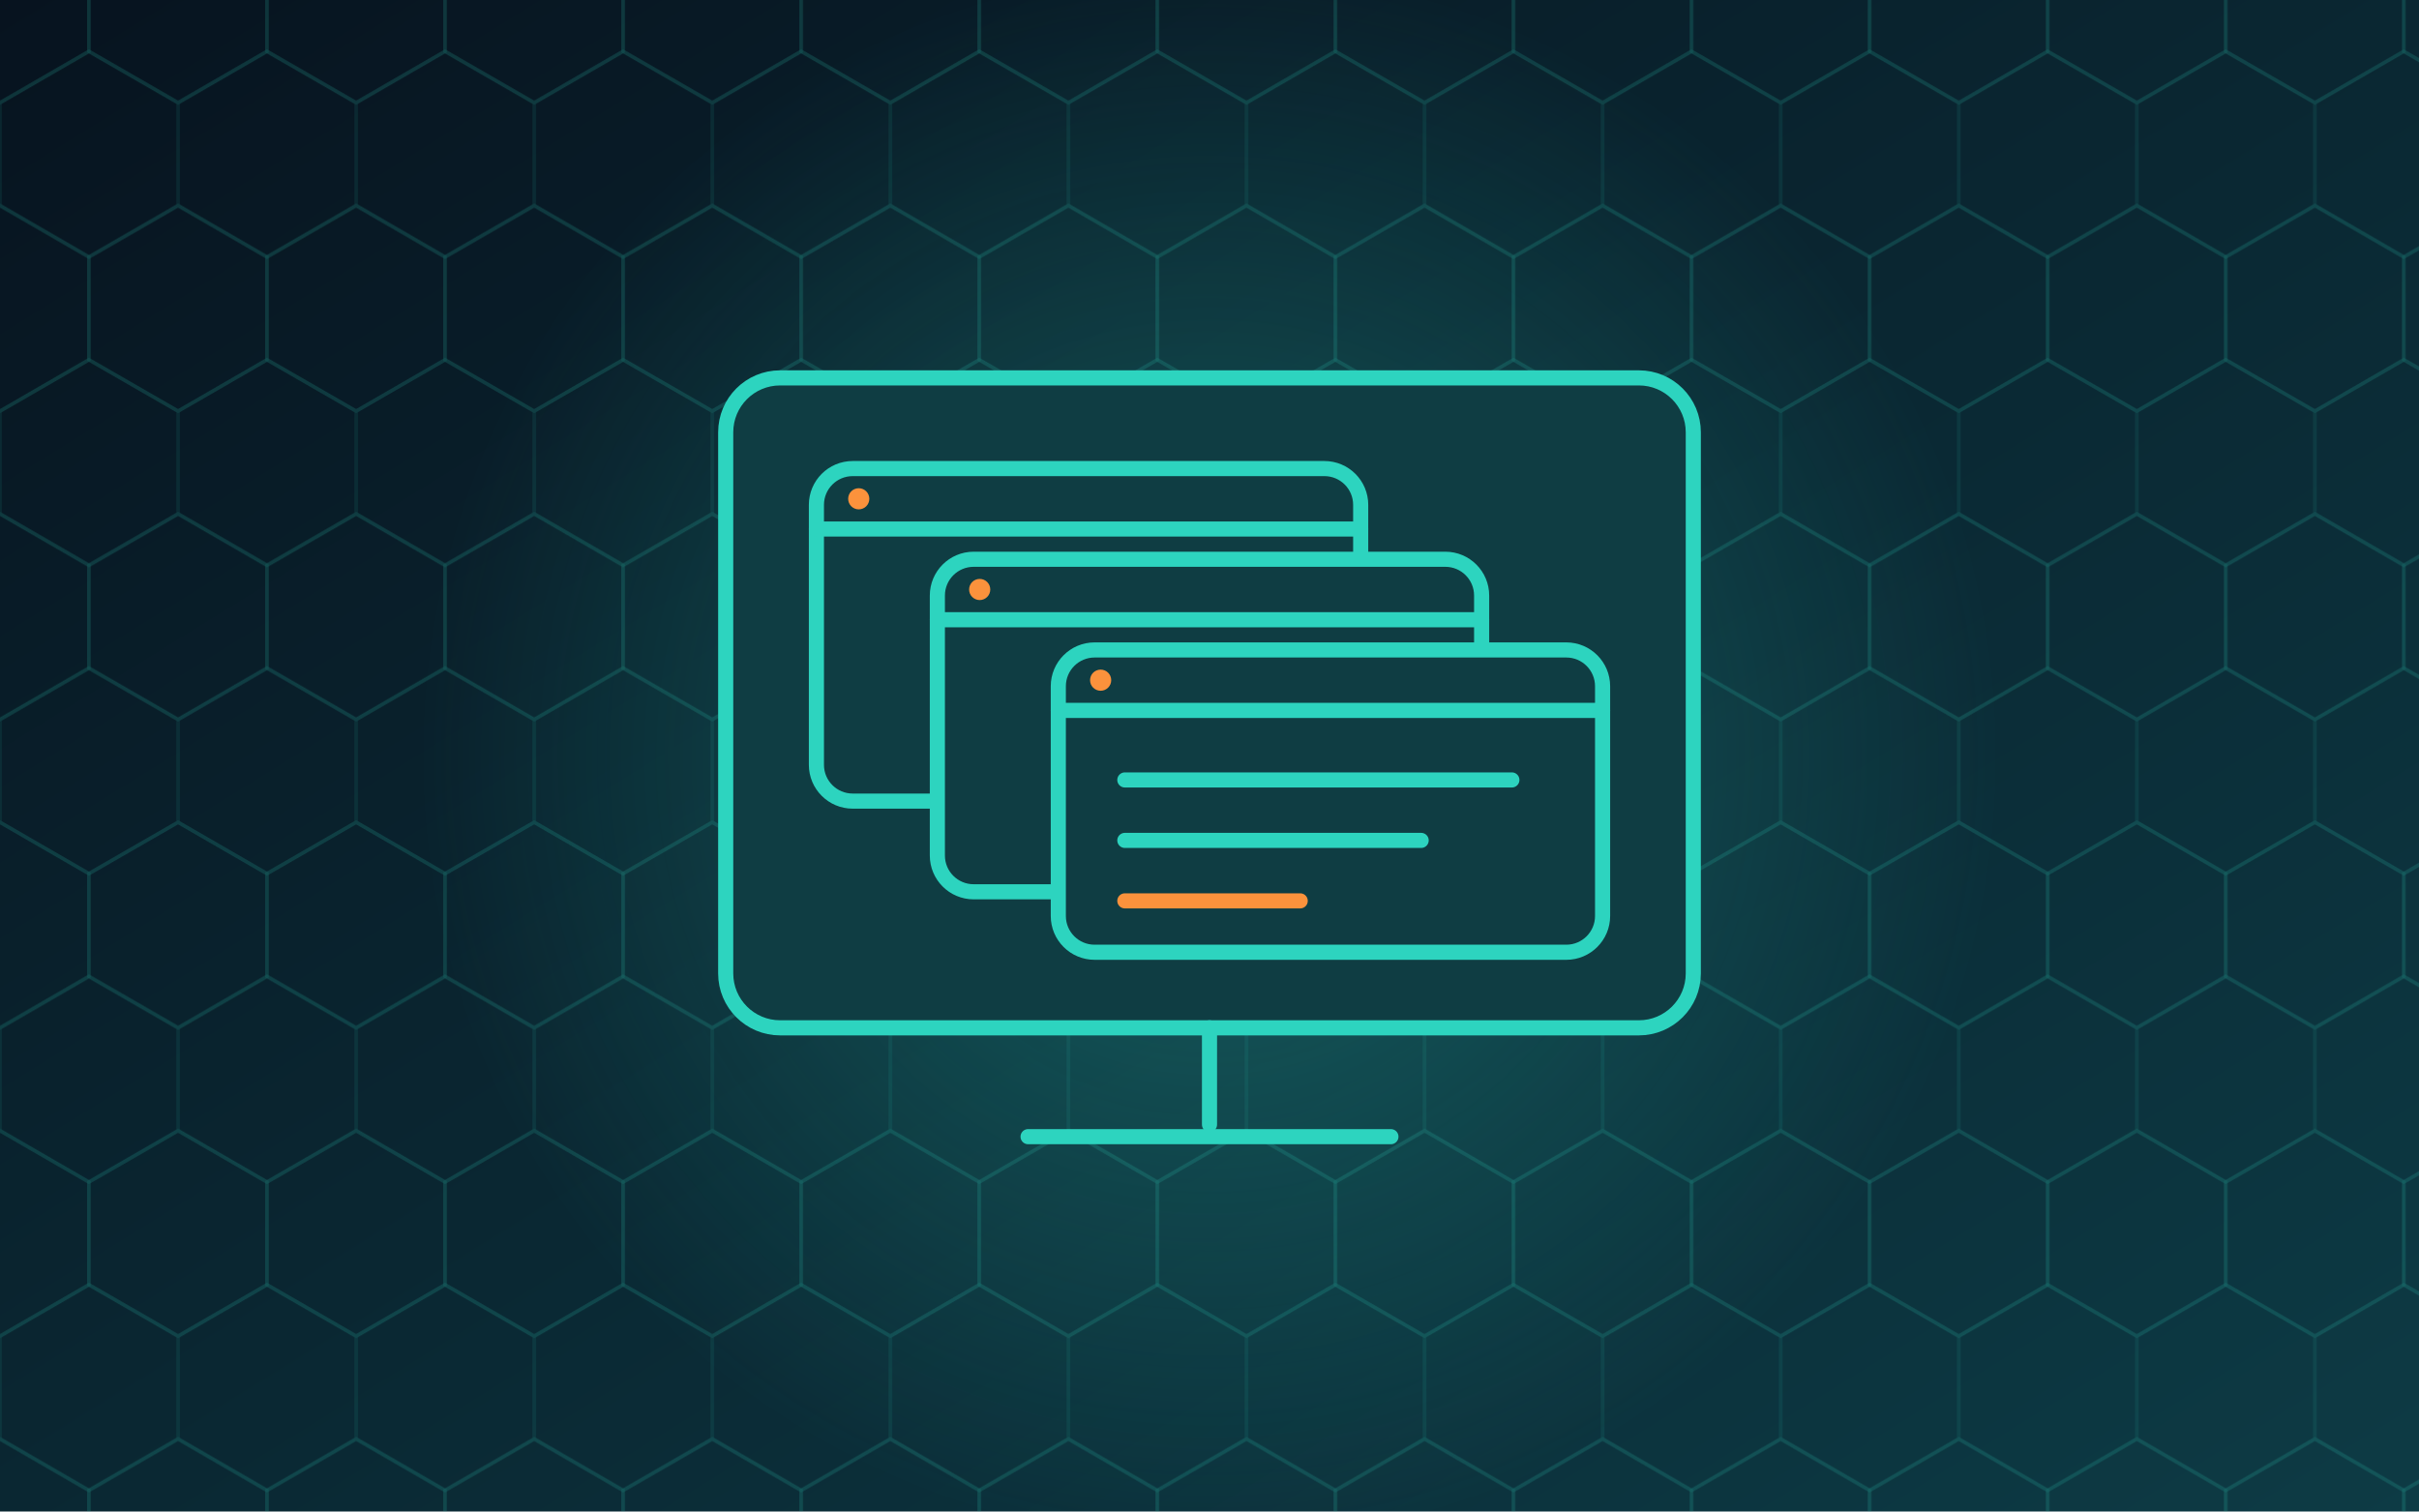
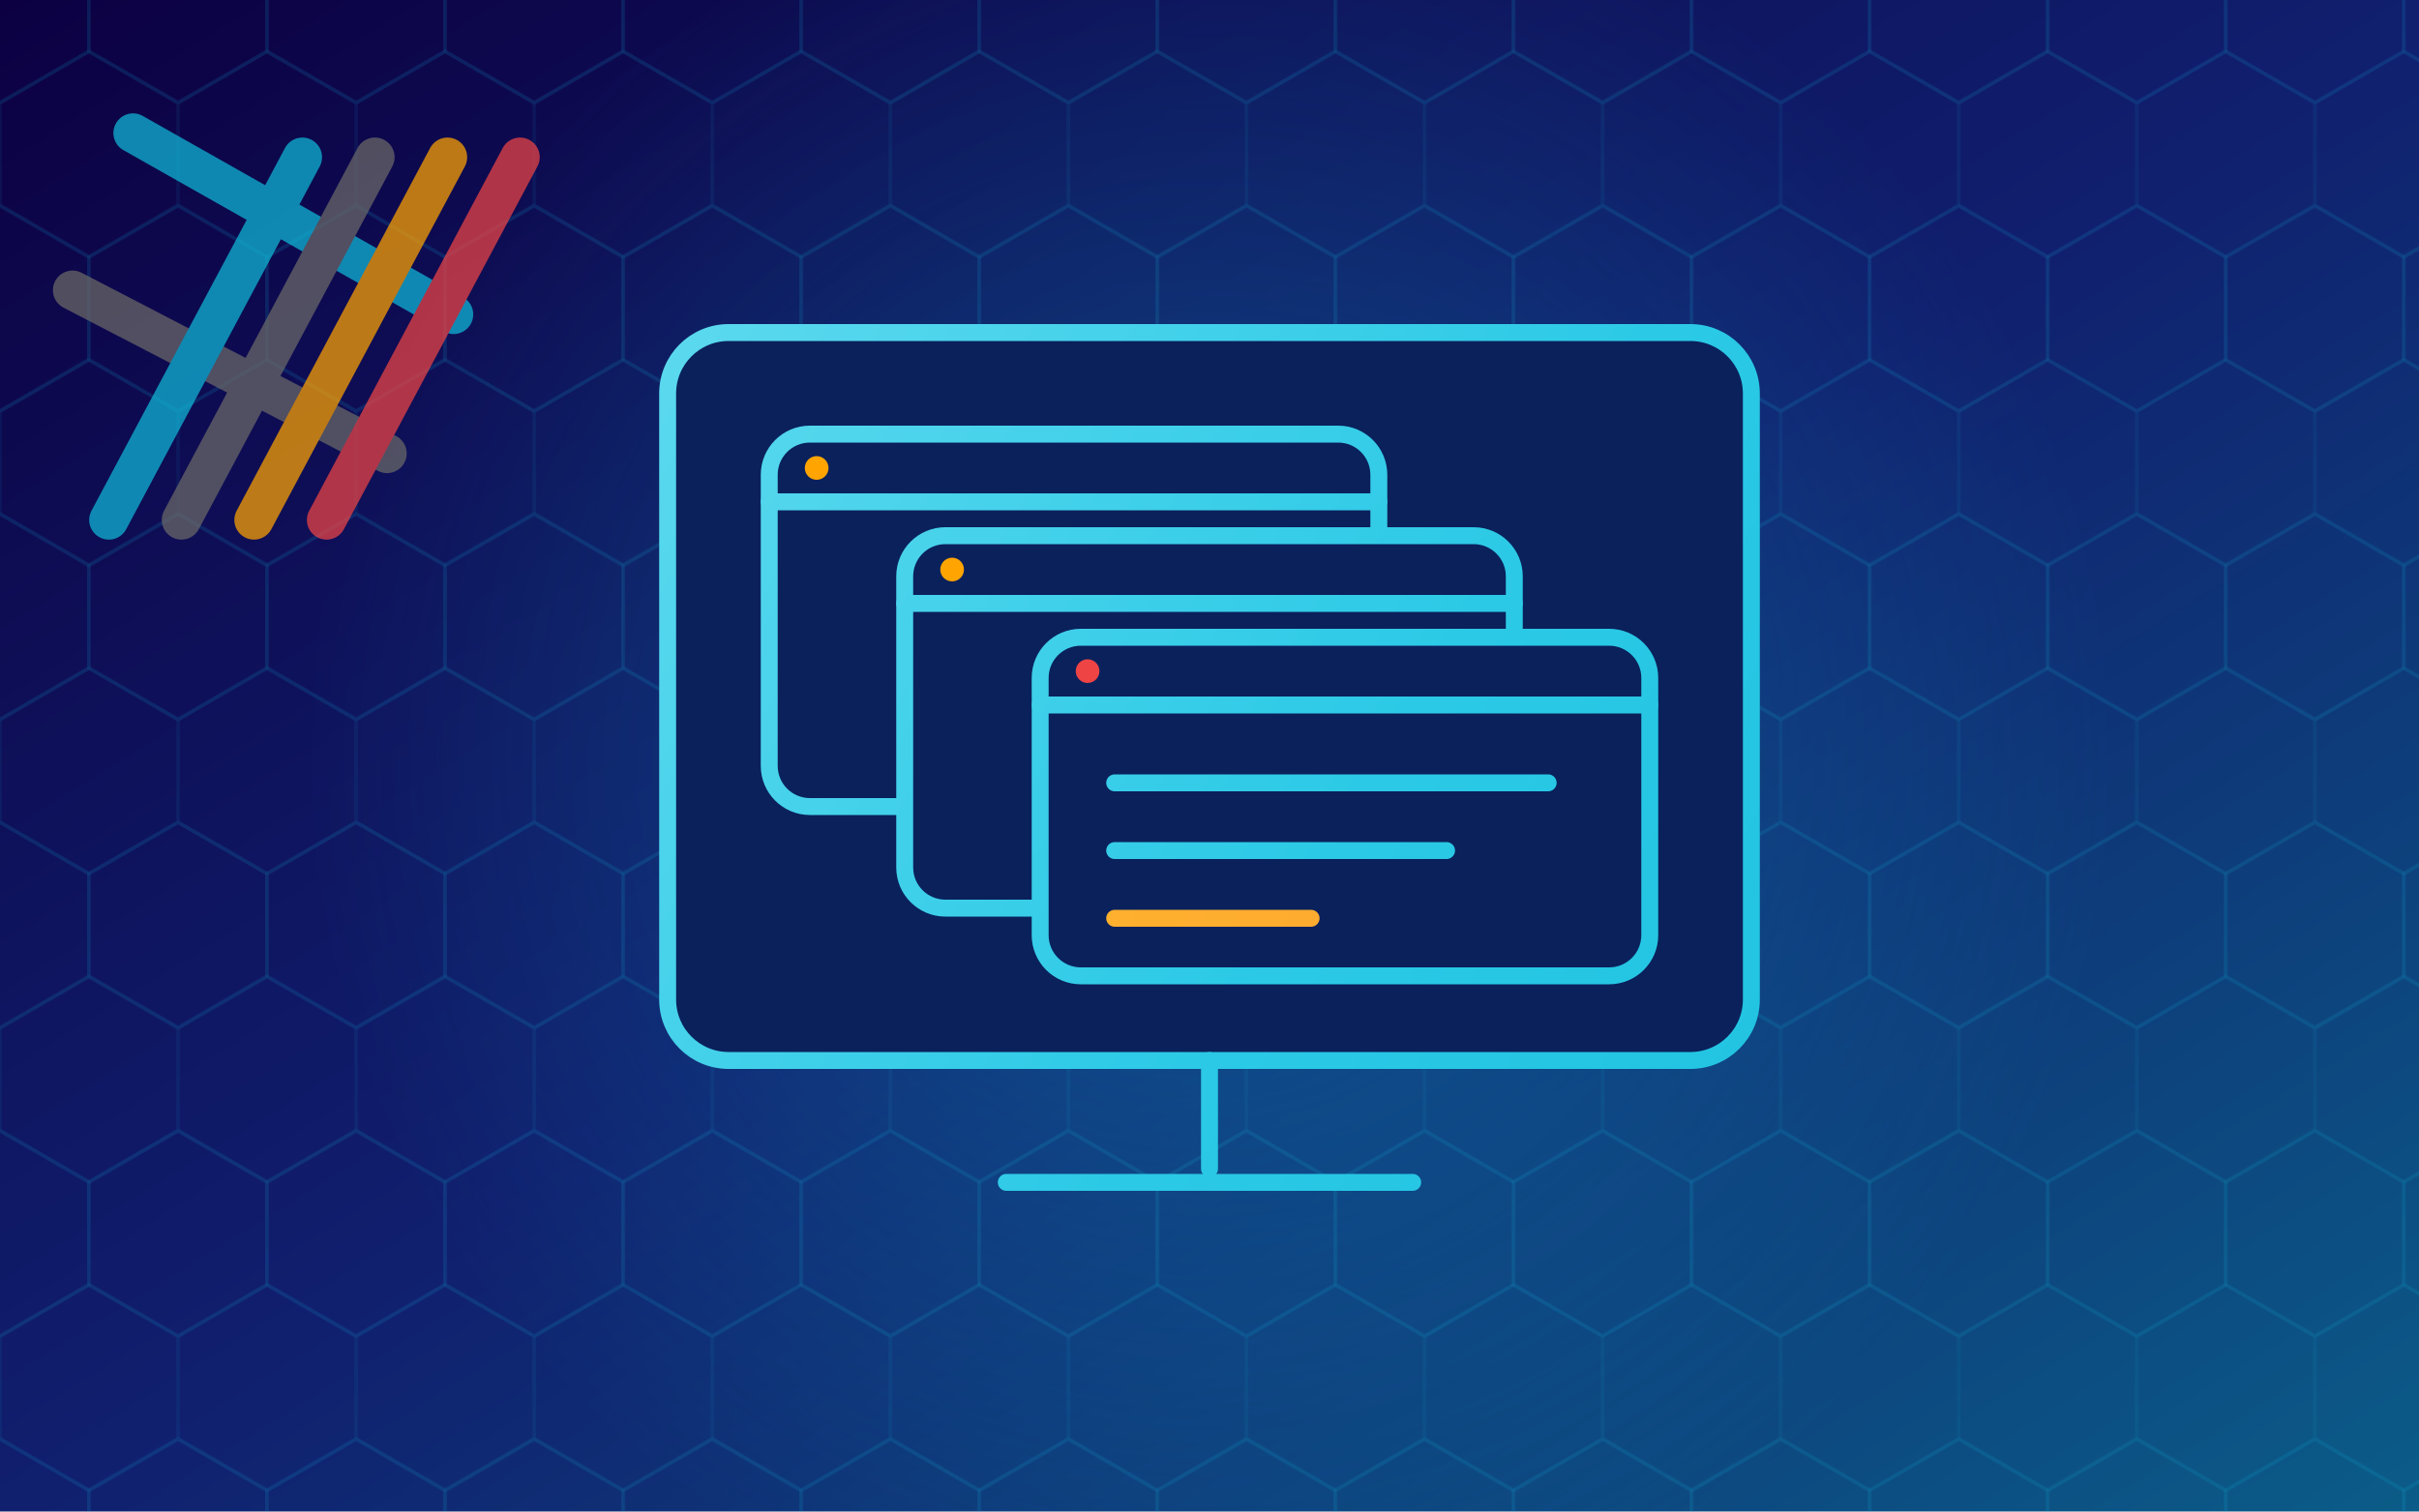
<svg xmlns="http://www.w3.org/2000/svg" viewBox="0 0 800 500" role="img" aria-label="Server and desktop virtualization">
  <defs>
    <linearGradient id="bg" x1="0" y1="0" x2="1" y2="1">
-       <stop offset="0" stop-color="#07131f" />
-       <stop offset="1" stop-color="#0d3b45" />
+       <stop offset="0" stop-color="#0C0042" />
+       <stop offset="0.5" stop-color="#101F6E" />
+       <stop offset="1" stop-color="#0B5C88" />
    </linearGradient>
-     <radialGradient id="gl" cx="0.5" cy="0.5" r="0.5">
-       <stop offset="0" stop-color="#2dd4bf" stop-opacity="0.32" />
-       <stop offset="1" stop-color="#2dd4bf" stop-opacity="0" />
+     <linearGradient id="gS" gradientUnits="userSpaceOnUse" x1="0" y1="0" x2="800" y2="500">
+       <stop offset="0" stop-color="#8FEAF7" />
+       <stop offset="0.55" stop-color="#2BC9E6" />
+       <stop offset="1" stop-color="#0FBAD8" />
+     </linearGradient>
+     <linearGradient id="gO" gradientUnits="userSpaceOnUse" x1="0" y1="0" x2="800" y2="500">
+       <stop offset="0" stop-color="#FFE29A" />
+       <stop offset="0.5" stop-color="#FFB02E" />
+       <stop offset="1" stop-color="#F58B3A" />
+     </linearGradient>
+     <radialGradient id="glC" cx="0.5" cy="0.5" r="0.5">
+       <stop offset="0" stop-color="#0FBAD8" stop-opacity="0.30" />
+       <stop offset="1" stop-color="#0FBAD8" stop-opacity="0" />
+     </radialGradient>
+     <radialGradient id="glO" cx="0.5" cy="0.5" r="0.5">
+       <stop offset="0" stop-color="#FFA400" stop-opacity="0.24" />
+       <stop offset="1" stop-color="#FFA400" stop-opacity="0" />
    </radialGradient>
    <pattern id="hx" width="58.89" height="102" patternUnits="userSpaceOnUse">
-       <g fill="none" stroke="#2dd4bf" stroke-opacity="0.09" stroke-width="1.2">
+       <g fill="none" stroke="#0FBAD8" stroke-opacity="0.08" stroke-width="1.2">
        <polygon points="0.0,-34.0 29.4,-17.0 29.4,17.0 0.0,34.0 -29.4,17.0 -29.4,-17.0" />
        <polygon points="58.9,-34.0 88.3,-17.0 88.3,17.0 58.9,34.0 29.4,17.0 29.4,-17.0" />
        <polygon points="0.0,68.0 29.4,85.0 29.4,119.0 0.0,136.0 -29.4,119.0 -29.4,85.0" />
        <polygon points="58.9,68.0 88.3,85.0 88.3,119.0 58.9,136.0 29.4,119.0 29.4,85.0" />
        <polygon points="29.4,17.0 58.9,34.0 58.9,68.0 29.4,85.0 0.0,68.0 0.0,34.0" />
      </g>
    </pattern>
  </defs>
  <rect width="800" height="500" fill="url(#bg)" />
  <rect width="800" height="500" fill="url(#hx)" />
-   <circle cx="400" cy="250" r="260" fill="url(#gl)" />
-   <g fill="none" stroke="#2dd4bf" stroke-width="5" stroke-linecap="round" stroke-linejoin="round">
-     <rect x="240" y="125" width="320" height="215" rx="18" fill="#0b2530" stroke="none" />
-     <rect x="240" y="125" width="320" height="215" rx="18" fill="rgba(45,212,191,0.14)" />
-     <line x1="400" y1="340" x2="400" y2="372" />
-     <line x1="340" y1="376" x2="460" y2="376" />
-     <rect x="270" y="155" width="180" height="110" rx="12" fill="#0b2530" stroke="none" />
-     <rect x="270" y="155" width="180" height="110" rx="12" fill="rgba(45,212,191,0.14)" />
-     <line x1="270" y1="175" x2="450" y2="175" />
-     <circle cx="284" cy="165" r="3" fill="#fb923c" stroke="#fb923c" stroke-width="1" />
-     <rect x="310" y="185" width="180" height="110" rx="12" fill="#0b2530" stroke="none" />
-     <rect x="310" y="185" width="180" height="110" rx="12" fill="rgba(45,212,191,0.14)" />
-     <line x1="310" y1="205" x2="490" y2="205" />
-     <circle cx="324" cy="195" r="3" fill="#fb923c" stroke="#fb923c" stroke-width="1" />
-     <rect x="350" y="215" width="180" height="100" rx="12" fill="#0b2530" stroke="none" />
-     <rect x="350" y="215" width="180" height="100" rx="12" fill="rgba(45,212,191,0.14)" />
-     <line x1="350" y1="235" x2="530" y2="235" />
-     <circle cx="364" cy="225" r="3" fill="#fb923c" stroke="#fb923c" stroke-width="1" />
-     <line x1="372" y1="258" x2="500" y2="258" />
-     <line x1="372" y1="278" x2="470" y2="278" />
-     <line x1="372" y1="298" x2="430" y2="298" stroke="#fb923c" />
+   <circle cx="400" cy="250.0" r="300.0" fill="url(#glC)" />
+   <g stroke-linecap="round" stroke-width="13" opacity="0.72" fill="none">
+     <line x1="24" y1="96" x2="128" y2="150" stroke="#6B6A68" />
+     <line x1="44" y1="44" x2="150" y2="104" stroke="#0FBAD8" />
+     <line x1="36" y1="172" x2="100" y2="52" stroke="#0FBAD8" />
+     <line x1="60" y1="172" x2="124" y2="52" stroke="#6B6A68" />
+     <line x1="84" y1="172" x2="148" y2="52" stroke="#FFA400" />
+     <line x1="108" y1="172" x2="172" y2="52" stroke="#EF4444" />
+   </g>
+   <g transform="translate(400 250.0) scale(1.12) translate(-400 -250.0)">
+     <g fill="none" stroke="url(#gS)" stroke-width="5" stroke-linecap="round" stroke-linejoin="round">
+       <rect x="240" y="125" width="320" height="215" rx="18" fill="#0A0A4A" stroke="none" />
+       <rect x="240" y="125" width="320" height="215" rx="18" fill="rgba(15,186,216,0.13)" />
+       <line x1="400" y1="340" x2="400" y2="372" />
+       <line x1="340" y1="376" x2="460" y2="376" />
+       <rect x="270" y="155" width="180" height="110" rx="12" fill="#0A0A4A" stroke="none" />
+       <rect x="270" y="155" width="180" height="110" rx="12" fill="rgba(15,186,216,0.13)" />
+       <line x1="270" y1="175" x2="450" y2="175" />
+       <circle cx="284" cy="165" r="3" fill="#FFA400" stroke="#FFA400" stroke-width="1" />
+       <rect x="310" y="185" width="180" height="110" rx="12" fill="#0A0A4A" stroke="none" />
+       <rect x="310" y="185" width="180" height="110" rx="12" fill="rgba(15,186,216,0.13)" />
+       <line x1="310" y1="205" x2="490" y2="205" />
+       <circle cx="324" cy="195" r="3" fill="#FFA400" stroke="#FFA400" stroke-width="1" />
+       <rect x="350" y="215" width="180" height="100" rx="12" fill="#0A0A4A" stroke="none" />
+       <rect x="350" y="215" width="180" height="100" rx="12" fill="rgba(15,186,216,0.13)" />
+       <line x1="350" y1="235" x2="530" y2="235" />
+       <circle cx="364" cy="225" r="3" fill="#EF4444" stroke="#EF4444" stroke-width="1" />
+       <line x1="372" y1="258" x2="500" y2="258" />
+       <line x1="372" y1="278" x2="470" y2="278" />
+       <line x1="372" y1="298" x2="430" y2="298" stroke="url(#gO)" />
+     </g>
  </g>
</svg>
